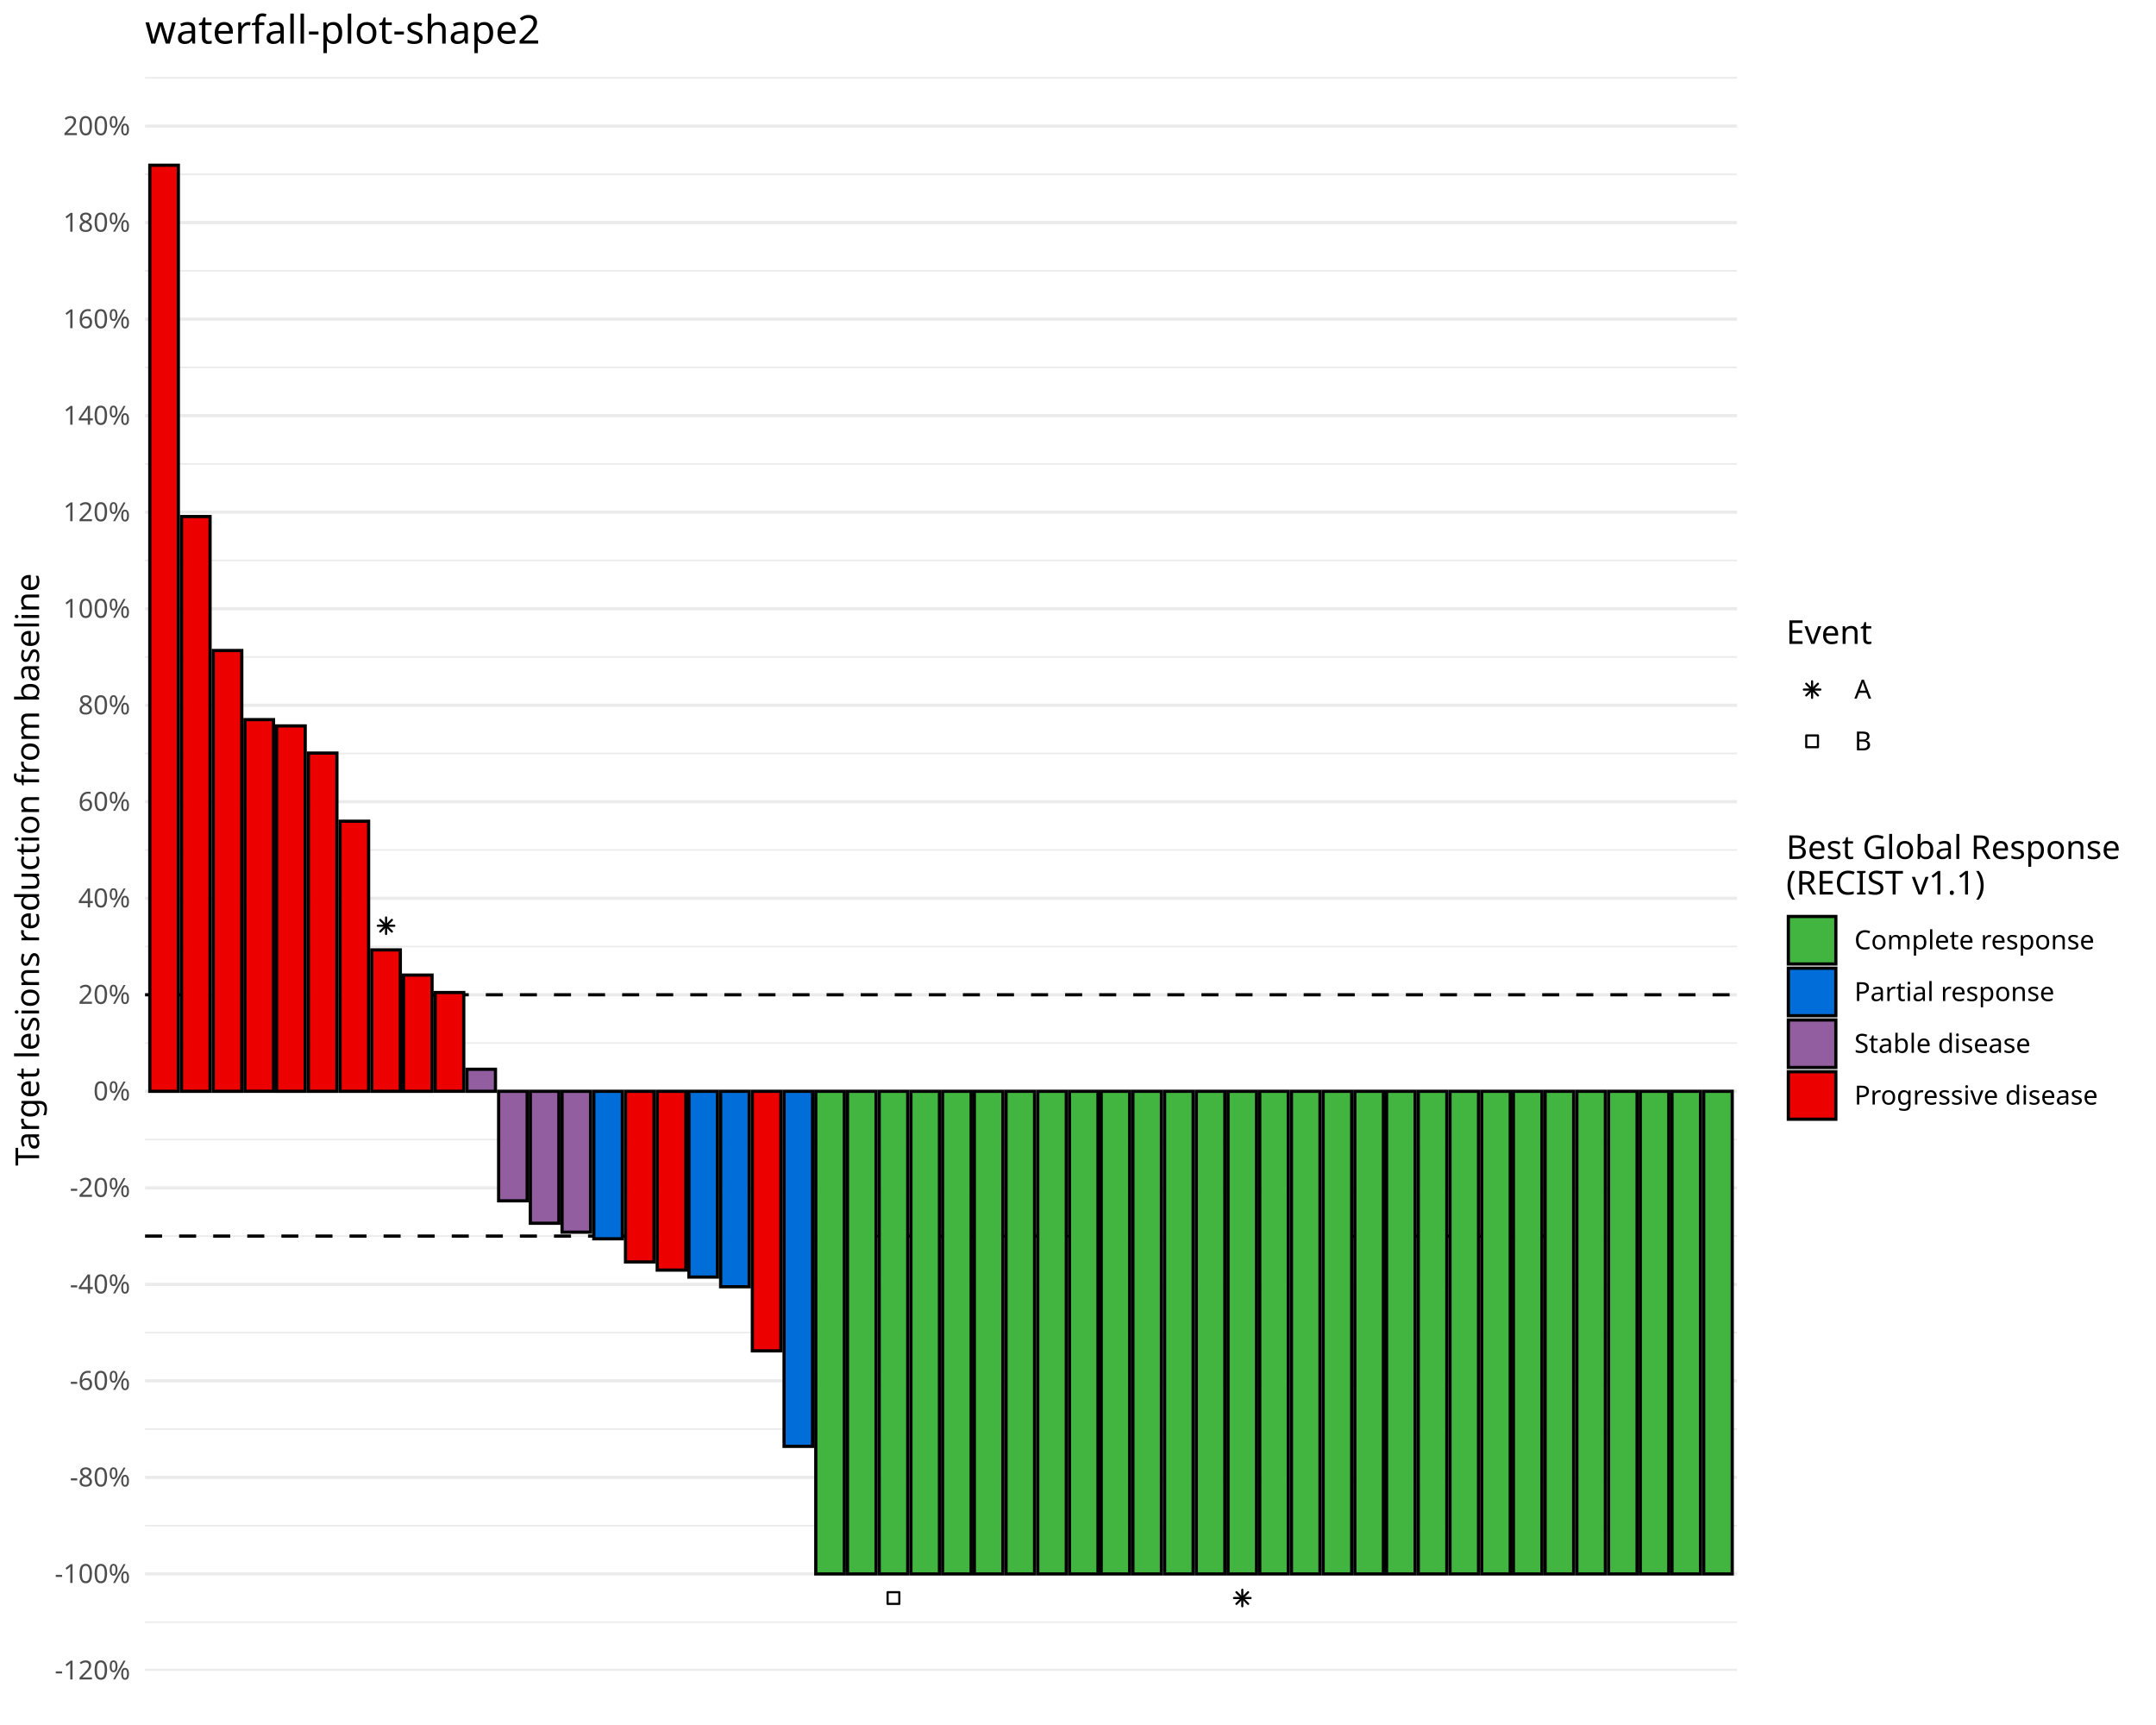
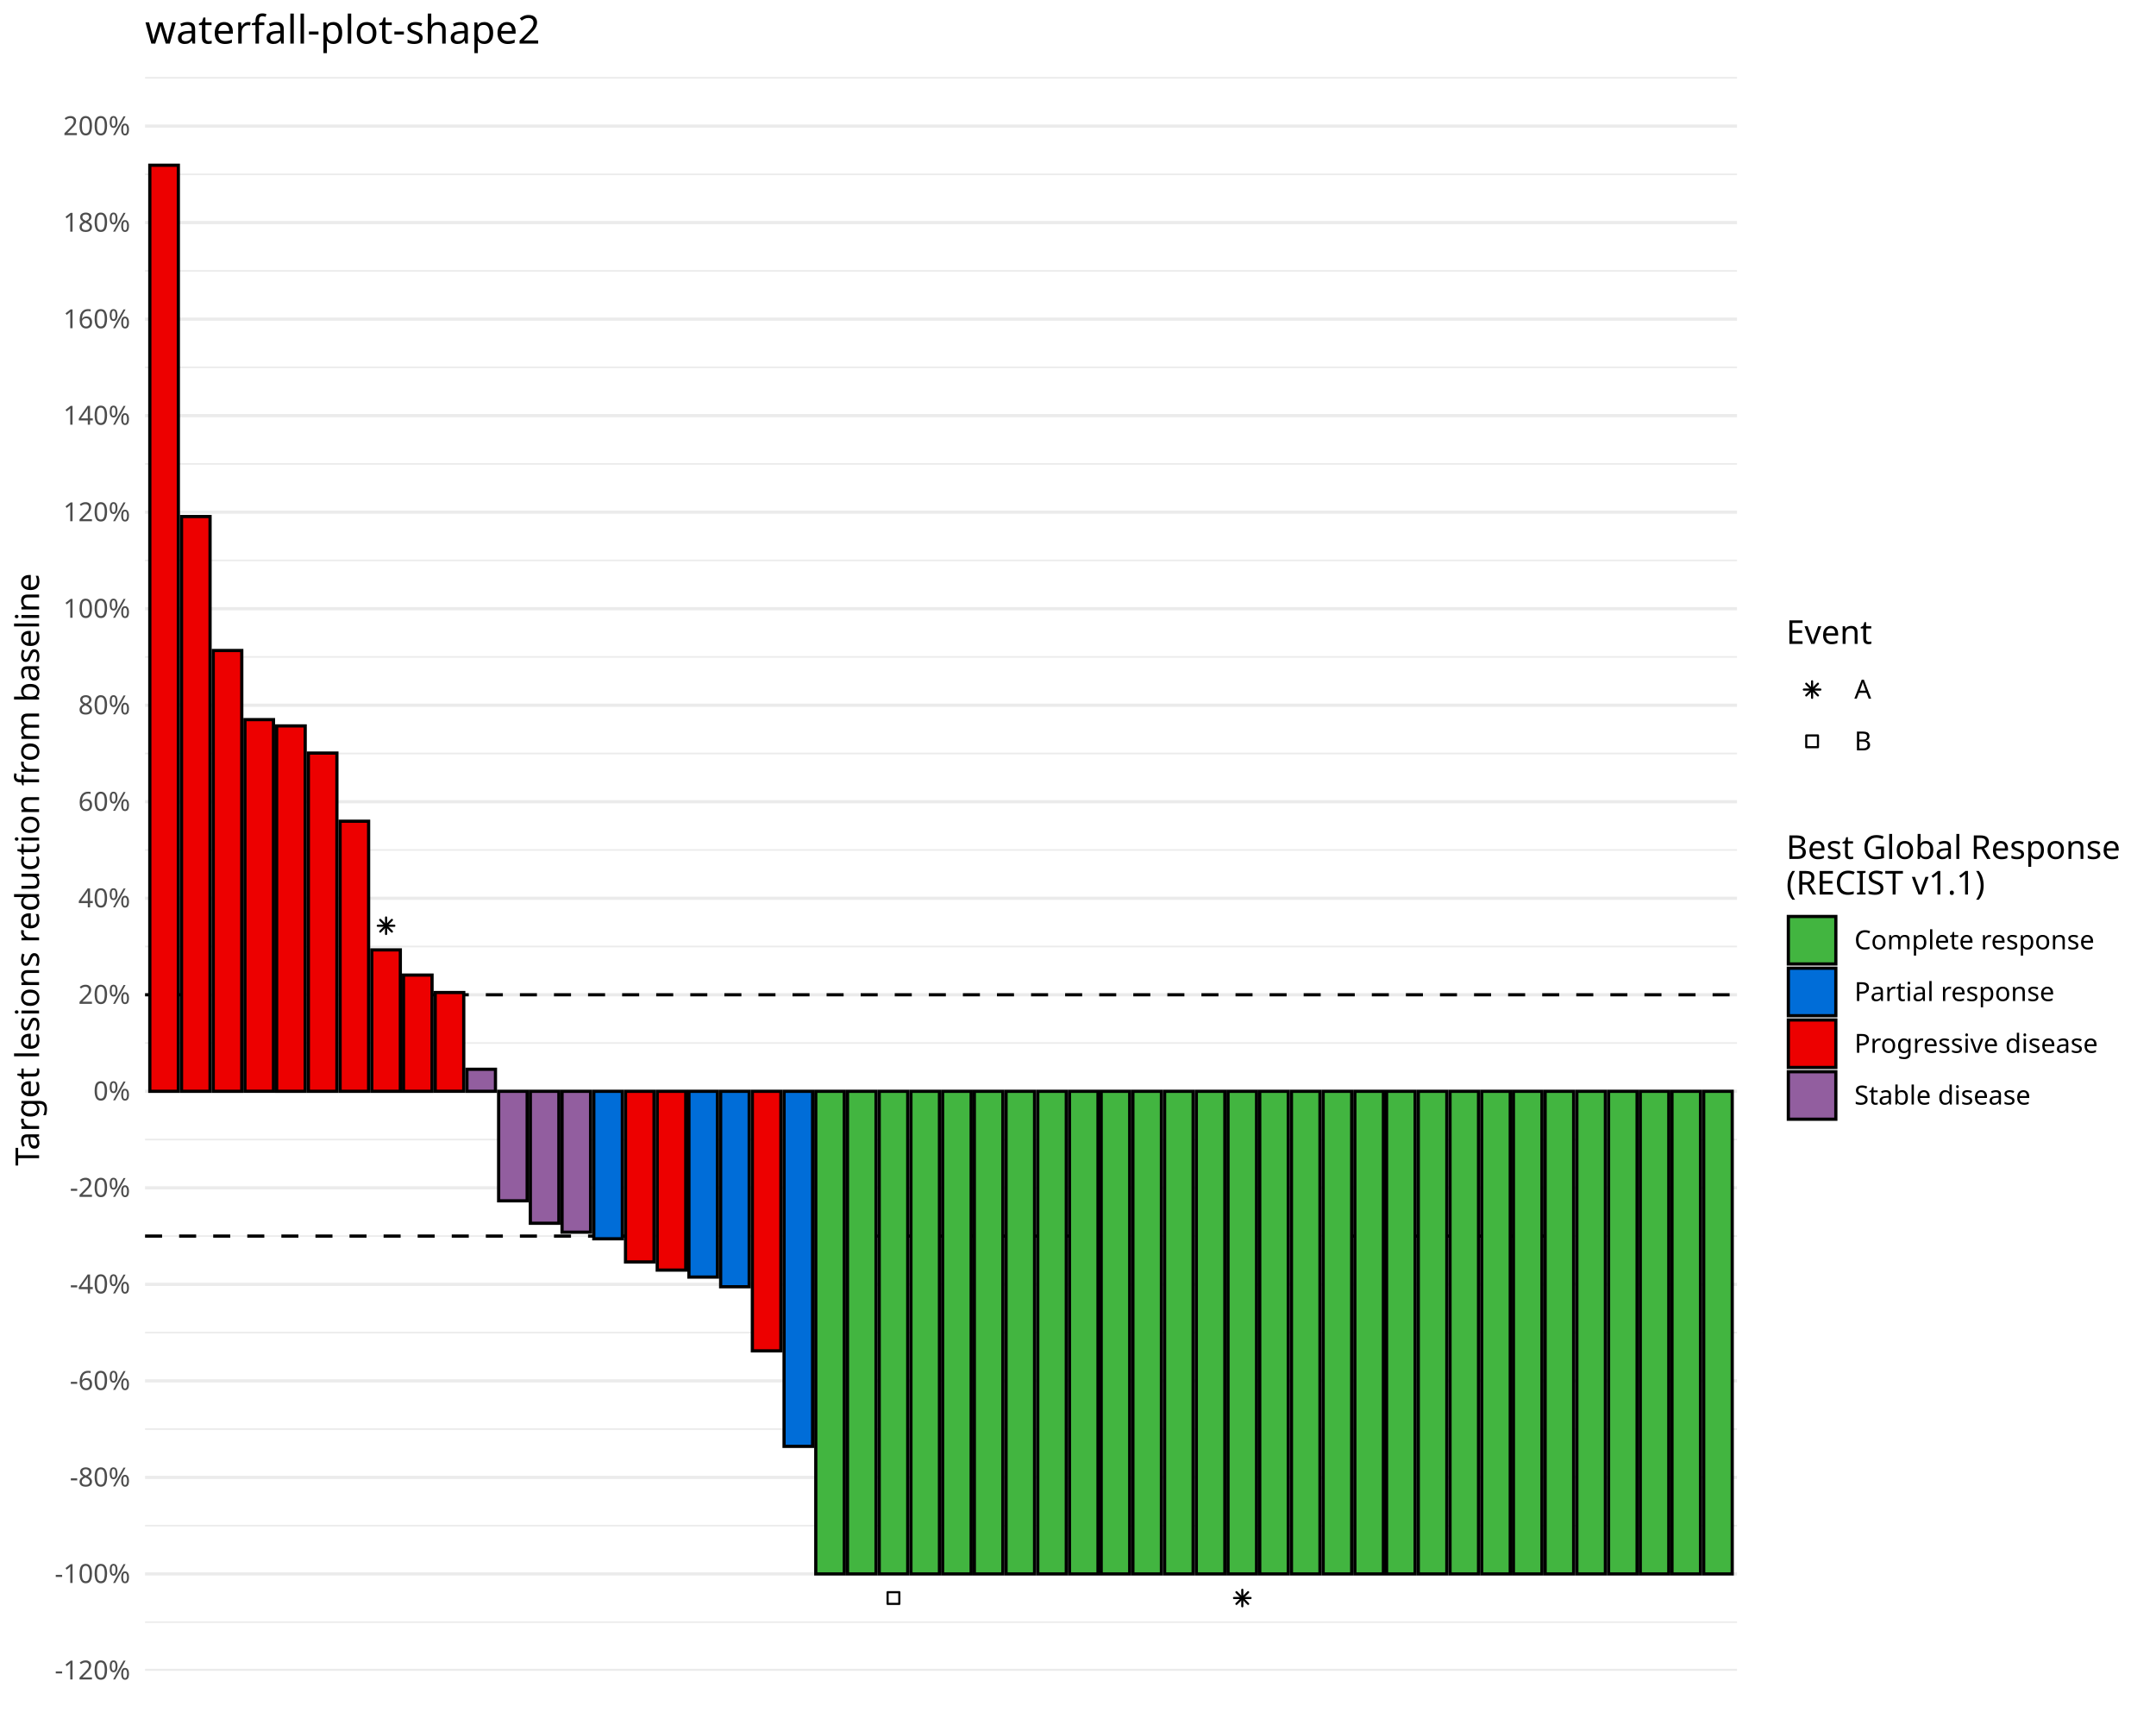
<svg xmlns="http://www.w3.org/2000/svg" class="svglite" data-engine-version="2.0" width="720.00pt" height="576.00pt" viewBox="0 0 720.00 576.00">
  <defs>
    <style type="text/css">
    .svglite line, .svglite polyline, .svglite polygon, .svglite path, .svglite rect, .svglite circle {
      fill: none;
      stroke: #000000;
      stroke-linecap: round;
      stroke-linejoin: round;
      stroke-miterlimit: 10.00;
    }
  </style>
  </defs>
  <rect width="100%" height="100%" style="stroke: none; fill: #FFFFFF;" />
  <defs>
    <clipPath id="cpMC4wMHw3MjAuMDB8MC4wMHw1NzYuMDA=">
      <rect x="0.00" y="0.00" width="720.00" height="576.00" />
    </clipPath>
  </defs>
  <g clip-path="url(#cpMC4wMHw3MjAuMDB8MC4wMHw1NzYuMDA=)">
</g>
  <defs>
    <clipPath id="cpNDguNDR8NTgwLjA3fDIyLjc4fDU1Ny45Mw==">
      <rect x="48.44" y="22.78" width="531.63" height="535.14" />
    </clipPath>
  </defs>
  <g clip-path="url(#cpNDguNDR8NTgwLjA3fDIyLjc4fDU1Ny45Mw==)">
    <polyline points="48.44,541.66 580.07,541.66 " style="stroke-width: 0.53; stroke: #EBEBEB; stroke-linecap: butt;" />
    <polyline points="48.44,509.43 580.07,509.43 " style="stroke-width: 0.53; stroke: #EBEBEB; stroke-linecap: butt;" />
    <polyline points="48.44,477.20 580.07,477.20 " style="stroke-width: 0.53; stroke: #EBEBEB; stroke-linecap: butt;" />
    <polyline points="48.44,444.97 580.07,444.97 " style="stroke-width: 0.53; stroke: #EBEBEB; stroke-linecap: butt;" />
    <polyline points="48.44,412.74 580.07,412.74 " style="stroke-width: 0.53; stroke: #EBEBEB; stroke-linecap: butt;" />
    <polyline points="48.44,380.51 580.07,380.51 " style="stroke-width: 0.53; stroke: #EBEBEB; stroke-linecap: butt;" />
    <polyline points="48.44,348.28 580.07,348.28 " style="stroke-width: 0.53; stroke: #EBEBEB; stroke-linecap: butt;" />
    <polyline points="48.44,316.05 580.07,316.05 " style="stroke-width: 0.53; stroke: #EBEBEB; stroke-linecap: butt;" />
    <polyline points="48.44,283.82 580.07,283.82 " style="stroke-width: 0.53; stroke: #EBEBEB; stroke-linecap: butt;" />
    <polyline points="48.44,251.59 580.07,251.59 " style="stroke-width: 0.53; stroke: #EBEBEB; stroke-linecap: butt;" />
    <polyline points="48.44,219.36 580.07,219.36 " style="stroke-width: 0.53; stroke: #EBEBEB; stroke-linecap: butt;" />
    <polyline points="48.44,187.13 580.07,187.13 " style="stroke-width: 0.53; stroke: #EBEBEB; stroke-linecap: butt;" />
    <polyline points="48.44,154.90 580.07,154.90 " style="stroke-width: 0.53; stroke: #EBEBEB; stroke-linecap: butt;" />
    <polyline points="48.44,122.67 580.07,122.67 " style="stroke-width: 0.53; stroke: #EBEBEB; stroke-linecap: butt;" />
    <polyline points="48.44,90.44 580.07,90.44 " style="stroke-width: 0.53; stroke: #EBEBEB; stroke-linecap: butt;" />
    <polyline points="48.44,58.21 580.07,58.21 " style="stroke-width: 0.53; stroke: #EBEBEB; stroke-linecap: butt;" />
    <polyline points="48.44,25.98 580.07,25.98 " style="stroke-width: 0.53; stroke: #EBEBEB; stroke-linecap: butt;" />
    <polyline points="48.44,557.77 580.07,557.77 " style="stroke-width: 1.07; stroke: #EBEBEB; stroke-linecap: butt;" />
    <polyline points="48.44,525.54 580.07,525.54 " style="stroke-width: 1.07; stroke: #EBEBEB; stroke-linecap: butt;" />
    <polyline points="48.44,493.32 580.07,493.32 " style="stroke-width: 1.07; stroke: #EBEBEB; stroke-linecap: butt;" />
    <polyline points="48.44,461.09 580.07,461.09 " style="stroke-width: 1.07; stroke: #EBEBEB; stroke-linecap: butt;" />
    <polyline points="48.44,428.86 580.07,428.86 " style="stroke-width: 1.07; stroke: #EBEBEB; stroke-linecap: butt;" />
    <polyline points="48.44,396.63 580.07,396.63 " style="stroke-width: 1.07; stroke: #EBEBEB; stroke-linecap: butt;" />
    <polyline points="48.44,364.40 580.07,364.40 " style="stroke-width: 1.07; stroke: #EBEBEB; stroke-linecap: butt;" />
    <polyline points="48.44,332.17 580.07,332.17 " style="stroke-width: 1.07; stroke: #EBEBEB; stroke-linecap: butt;" />
    <polyline points="48.44,299.94 580.07,299.94 " style="stroke-width: 1.07; stroke: #EBEBEB; stroke-linecap: butt;" />
    <polyline points="48.44,267.71 580.07,267.71 " style="stroke-width: 1.07; stroke: #EBEBEB; stroke-linecap: butt;" />
    <polyline points="48.44,235.48 580.07,235.48 " style="stroke-width: 1.07; stroke: #EBEBEB; stroke-linecap: butt;" />
    <polyline points="48.44,203.25 580.07,203.25 " style="stroke-width: 1.07; stroke: #EBEBEB; stroke-linecap: butt;" />
    <polyline points="48.44,171.02 580.07,171.02 " style="stroke-width: 1.07; stroke: #EBEBEB; stroke-linecap: butt;" />
    <polyline points="48.44,138.79 580.07,138.79 " style="stroke-width: 1.07; stroke: #EBEBEB; stroke-linecap: butt;" />
    <polyline points="48.44,106.56 580.07,106.56 " style="stroke-width: 1.07; stroke: #EBEBEB; stroke-linecap: butt;" />
    <polyline points="48.44,74.33 580.07,74.33 " style="stroke-width: 1.07; stroke: #EBEBEB; stroke-linecap: butt;" />
    <polyline points="48.44,42.10 580.07,42.10 " style="stroke-width: 1.07; stroke: #EBEBEB; stroke-linecap: butt;" />
    <line x1="48.44" y1="412.74" x2="580.07" y2="412.74" style="stroke-width: 1.07; stroke-dasharray: 5.69,5.69; stroke-linecap: butt;" />
    <line x1="48.44" y1="332.17" x2="580.07" y2="332.17" style="stroke-width: 1.07; stroke-dasharray: 5.69,5.69; stroke-linecap: butt;" />
    <rect x="272.43" y="364.40" width="9.53" height="161.15" style="stroke-width: 1.07; stroke-linecap: butt; stroke-linejoin: miter; fill: #42B540;" />
    <rect x="81.80" y="240.29" width="9.53" height="124.10" style="stroke-width: 1.07; stroke-linecap: butt; stroke-linejoin: miter; fill: #ED0000;" />
    <rect x="92.39" y="242.39" width="9.53" height="122.01" style="stroke-width: 1.07; stroke-linecap: butt; stroke-linejoin: miter; fill: #ED0000;" />
    <rect x="484.23" y="364.40" width="9.53" height="161.15" style="stroke-width: 1.07; stroke-linecap: butt; stroke-linejoin: miter; fill: #42B540;" />
    <rect x="219.48" y="364.40" width="9.53" height="59.70" style="stroke-width: 1.07; stroke-linecap: butt; stroke-linejoin: miter; fill: #ED0000;" />
    <rect x="558.36" y="364.40" width="9.53" height="161.15" style="stroke-width: 1.07; stroke-linecap: butt; stroke-linejoin: miter; fill: #42B540;" />
    <rect x="134.75" y="325.59" width="9.53" height="38.81" style="stroke-width: 1.07; stroke-linecap: butt; stroke-linejoin: miter; fill: #ED0000;" />
    <rect x="198.30" y="364.40" width="9.53" height="49.25" style="stroke-width: 1.07; stroke-linecap: butt; stroke-linejoin: miter; fill: #006DD8;" />
    <rect x="568.95" y="364.40" width="9.53" height="161.15" style="stroke-width: 1.07; stroke-linecap: butt; stroke-linejoin: miter; fill: #42B540;" />
    <rect x="283.02" y="364.40" width="9.53" height="161.15" style="stroke-width: 1.07; stroke-linecap: butt; stroke-linejoin: miter; fill: #42B540;" />
    <rect x="293.61" y="364.40" width="9.53" height="161.15" style="stroke-width: 1.07; stroke-linecap: butt; stroke-linejoin: miter; fill: #42B540;" />
    <rect x="187.70" y="364.40" width="9.53" height="47.04" style="stroke-width: 1.07; stroke-linecap: butt; stroke-linejoin: miter; fill: #925E9F;" />
    <rect x="177.11" y="364.40" width="9.53" height="44.06" style="stroke-width: 1.07; stroke-linecap: butt; stroke-linejoin: miter; fill: #925E9F;" />
    <rect x="304.20" y="364.40" width="9.53" height="161.15" style="stroke-width: 1.07; stroke-linecap: butt; stroke-linejoin: miter; fill: #42B540;" />
    <rect x="314.79" y="364.40" width="9.53" height="161.15" style="stroke-width: 1.07; stroke-linecap: butt; stroke-linejoin: miter; fill: #42B540;" />
    <rect x="60.62" y="172.48" width="9.53" height="191.92" style="stroke-width: 1.07; stroke-linecap: butt; stroke-linejoin: miter; fill: #ED0000;" />
    <rect x="325.38" y="364.40" width="9.53" height="161.15" style="stroke-width: 1.07; stroke-linecap: butt; stroke-linejoin: miter; fill: #42B540;" />
    <rect x="102.98" y="251.46" width="9.53" height="112.94" style="stroke-width: 1.07; stroke-linecap: butt; stroke-linejoin: miter; fill: #ED0000;" />
    <rect x="335.97" y="364.40" width="9.53" height="161.15" style="stroke-width: 1.07; stroke-linecap: butt; stroke-linejoin: miter; fill: #42B540;" />
    <rect x="346.56" y="364.40" width="9.53" height="161.15" style="stroke-width: 1.07; stroke-linecap: butt; stroke-linejoin: miter; fill: #42B540;" />
    <rect x="357.15" y="364.40" width="9.53" height="161.15" style="stroke-width: 1.07; stroke-linecap: butt; stroke-linejoin: miter; fill: #42B540;" />
    <rect x="367.74" y="364.40" width="9.53" height="161.15" style="stroke-width: 1.07; stroke-linecap: butt; stroke-linejoin: miter; fill: #42B540;" />
    <rect x="378.33" y="364.40" width="9.53" height="161.15" style="stroke-width: 1.07; stroke-linecap: butt; stroke-linejoin: miter; fill: #42B540;" />
    <rect x="388.92" y="364.40" width="9.53" height="161.15" style="stroke-width: 1.07; stroke-linecap: butt; stroke-linejoin: miter; fill: #42B540;" />
    <rect x="145.34" y="331.41" width="9.53" height="32.98" style="stroke-width: 1.07; stroke-linecap: butt; stroke-linejoin: miter; fill: #ED0000;" />
    <rect x="399.51" y="364.40" width="9.53" height="161.15" style="stroke-width: 1.07; stroke-linecap: butt; stroke-linejoin: miter; fill: #42B540;" />
    <rect x="71.21" y="217.21" width="9.53" height="147.19" style="stroke-width: 1.07; stroke-linecap: butt; stroke-linejoin: miter; fill: #ED0000;" />
    <rect x="410.10" y="364.40" width="9.53" height="161.15" style="stroke-width: 1.07; stroke-linecap: butt; stroke-linejoin: miter; fill: #42B540;" />
    <rect x="420.69" y="364.40" width="9.53" height="161.15" style="stroke-width: 1.07; stroke-linecap: butt; stroke-linejoin: miter; fill: #42B540;" />
    <rect x="431.28" y="364.40" width="9.53" height="161.15" style="stroke-width: 1.07; stroke-linecap: butt; stroke-linejoin: miter; fill: #42B540;" />
    <rect x="230.07" y="364.40" width="9.53" height="62.03" style="stroke-width: 1.07; stroke-linecap: butt; stroke-linejoin: miter; fill: #006DD8;" />
    <rect x="441.87" y="364.40" width="9.53" height="161.15" style="stroke-width: 1.07; stroke-linecap: butt; stroke-linejoin: miter; fill: #42B540;" />
    <rect x="452.46" y="364.40" width="9.53" height="161.15" style="stroke-width: 1.07; stroke-linecap: butt; stroke-linejoin: miter; fill: #42B540;" />
    <rect x="113.57" y="274.22" width="9.53" height="90.18" style="stroke-width: 1.07; stroke-linecap: butt; stroke-linejoin: miter; fill: #ED0000;" />
    <rect x="463.05" y="364.40" width="9.53" height="161.15" style="stroke-width: 1.07; stroke-linecap: butt; stroke-linejoin: miter; fill: #42B540;" />
    <rect x="155.93" y="357.04" width="9.53" height="7.36" style="stroke-width: 1.07; stroke-linecap: butt; stroke-linejoin: miter; fill: #925E9F;" />
    <rect x="50.03" y="55.17" width="9.53" height="309.23" style="stroke-width: 1.07; stroke-linecap: butt; stroke-linejoin: miter; fill: #ED0000;" />
    <rect x="261.84" y="364.40" width="9.53" height="118.56" style="stroke-width: 1.07; stroke-linecap: butt; stroke-linejoin: miter; fill: #006DD8;" />
    <rect x="473.64" y="364.40" width="9.53" height="161.15" style="stroke-width: 1.07; stroke-linecap: butt; stroke-linejoin: miter; fill: #42B540;" />
    <rect x="494.82" y="364.40" width="9.53" height="161.15" style="stroke-width: 1.07; stroke-linecap: butt; stroke-linejoin: miter; fill: #42B540;" />
    <rect x="505.41" y="364.40" width="9.53" height="161.15" style="stroke-width: 1.07; stroke-linecap: butt; stroke-linejoin: miter; fill: #42B540;" />
    <rect x="516.00" y="364.40" width="9.53" height="161.15" style="stroke-width: 1.07; stroke-linecap: butt; stroke-linejoin: miter; fill: #42B540;" />
    <rect x="526.59" y="364.40" width="9.53" height="161.15" style="stroke-width: 1.07; stroke-linecap: butt; stroke-linejoin: miter; fill: #42B540;" />
    <rect x="166.52" y="364.40" width="9.53" height="36.57" style="stroke-width: 1.07; stroke-linecap: butt; stroke-linejoin: miter; fill: #925E9F;" />
    <rect x="537.18" y="364.40" width="9.53" height="161.15" style="stroke-width: 1.07; stroke-linecap: butt; stroke-linejoin: miter; fill: #42B540;" />
    <rect x="208.89" y="364.40" width="9.53" height="56.98" style="stroke-width: 1.07; stroke-linecap: butt; stroke-linejoin: miter; fill: #ED0000;" />
    <rect x="251.25" y="364.40" width="9.53" height="86.67" style="stroke-width: 1.07; stroke-linecap: butt; stroke-linejoin: miter; fill: #ED0000;" />
    <rect x="124.16" y="317.18" width="9.53" height="47.22" style="stroke-width: 1.07; stroke-linecap: butt; stroke-linejoin: miter; fill: #ED0000;" />
    <rect x="547.77" y="364.40" width="9.53" height="161.15" style="stroke-width: 1.07; stroke-linecap: butt; stroke-linejoin: miter; fill: #42B540;" />
    <rect x="240.66" y="364.40" width="9.53" height="65.26" style="stroke-width: 1.07; stroke-linecap: butt; stroke-linejoin: miter; fill: #006DD8;" />
    <rect x="296.42" y="531.65" width="3.91" height="3.91" style="stroke-width: 0.71;" />
    <line x1="412.91" y1="535.56" x2="416.82" y2="531.65" style="stroke-width: 0.71;" />
    <line x1="412.91" y1="531.65" x2="416.82" y2="535.56" style="stroke-width: 0.71;" />
    <line x1="412.10" y1="533.60" x2="417.63" y2="533.60" style="stroke-width: 0.71;" />
    <line x1="414.87" y1="536.37" x2="414.87" y2="530.84" style="stroke-width: 0.71;" />
    <line x1="126.97" y1="311.07" x2="130.88" y2="307.16" style="stroke-width: 0.71;" />
    <line x1="126.97" y1="307.16" x2="130.88" y2="311.07" style="stroke-width: 0.71;" />
    <line x1="126.16" y1="309.12" x2="131.69" y2="309.12" style="stroke-width: 0.71;" />
    <line x1="128.93" y1="311.88" x2="128.93" y2="306.35" style="stroke-width: 0.71;" />
  </g>
  <g clip-path="url(#cpMC4wMHw3MjAuMDB8MC4wMHw1NzYuMDA=)">
    <text x="43.51" y="560.80" text-anchor="end" style="font-size: 8.80px; fill: #4D4D4D; font-family: sans;" textLength="25.44px" lengthAdjust="spacingAndGlyphs">-120%</text>
    <text x="43.51" y="528.57" text-anchor="end" style="font-size: 8.80px; fill: #4D4D4D; font-family: sans;" textLength="25.44px" lengthAdjust="spacingAndGlyphs">-100%</text>
    <text x="43.51" y="496.34" text-anchor="end" style="font-size: 8.80px; fill: #4D4D4D; font-family: sans;" textLength="20.54px" lengthAdjust="spacingAndGlyphs">-80%</text>
    <text x="43.51" y="464.11" text-anchor="end" style="font-size: 8.80px; fill: #4D4D4D; font-family: sans;" textLength="20.54px" lengthAdjust="spacingAndGlyphs">-60%</text>
    <text x="43.51" y="431.88" text-anchor="end" style="font-size: 8.80px; fill: #4D4D4D; font-family: sans;" textLength="20.54px" lengthAdjust="spacingAndGlyphs">-40%</text>
    <text x="43.51" y="399.65" text-anchor="end" style="font-size: 8.80px; fill: #4D4D4D; font-family: sans;" textLength="20.54px" lengthAdjust="spacingAndGlyphs">-20%</text>
    <text x="43.51" y="367.42" text-anchor="end" style="font-size: 8.80px; fill: #4D4D4D; font-family: sans;" textLength="12.72px" lengthAdjust="spacingAndGlyphs">0%</text>
    <text x="43.51" y="335.19" text-anchor="end" style="font-size: 8.80px; fill: #4D4D4D; font-family: sans;" textLength="17.61px" lengthAdjust="spacingAndGlyphs">20%</text>
    <text x="43.51" y="302.97" text-anchor="end" style="font-size: 8.80px; fill: #4D4D4D; font-family: sans;" textLength="17.61px" lengthAdjust="spacingAndGlyphs">40%</text>
    <text x="43.51" y="270.74" text-anchor="end" style="font-size: 8.80px; fill: #4D4D4D; font-family: sans;" textLength="17.61px" lengthAdjust="spacingAndGlyphs">60%</text>
    <text x="43.51" y="238.51" text-anchor="end" style="font-size: 8.80px; fill: #4D4D4D; font-family: sans;" textLength="17.61px" lengthAdjust="spacingAndGlyphs">80%</text>
    <text x="43.51" y="206.28" text-anchor="end" style="font-size: 8.80px; fill: #4D4D4D; font-family: sans;" textLength="22.51px" lengthAdjust="spacingAndGlyphs">100%</text>
    <text x="43.51" y="174.05" text-anchor="end" style="font-size: 8.80px; fill: #4D4D4D; font-family: sans;" textLength="22.51px" lengthAdjust="spacingAndGlyphs">120%</text>
    <text x="43.51" y="141.82" text-anchor="end" style="font-size: 8.80px; fill: #4D4D4D; font-family: sans;" textLength="22.51px" lengthAdjust="spacingAndGlyphs">140%</text>
    <text x="43.51" y="109.59" text-anchor="end" style="font-size: 8.80px; fill: #4D4D4D; font-family: sans;" textLength="22.51px" lengthAdjust="spacingAndGlyphs">160%</text>
    <text x="43.51" y="77.36" text-anchor="end" style="font-size: 8.80px; fill: #4D4D4D; font-family: sans;" textLength="22.51px" lengthAdjust="spacingAndGlyphs">180%</text>
    <text x="43.51" y="45.13" text-anchor="end" style="font-size: 8.80px; fill: #4D4D4D; font-family: sans;" textLength="22.51px" lengthAdjust="spacingAndGlyphs">200%</text>
    <text transform="translate(13.05,290.36) rotate(-90)" text-anchor="middle" style="font-size: 11.00px; font-family: sans;" textLength="186.50px" lengthAdjust="spacingAndGlyphs">Target lesions reduction from baseline</text>
    <text x="596.51" y="215.00" style="font-size: 11.00px; font-family: sans;" textLength="28.14px" lengthAdjust="spacingAndGlyphs">Event</text>
    <line x1="603.20" y1="232.21" x2="607.11" y2="228.30" style="stroke-width: 0.71;" />
    <line x1="603.20" y1="228.30" x2="607.11" y2="232.21" style="stroke-width: 0.71;" />
    <line x1="602.39" y1="230.26" x2="607.92" y2="230.26" style="stroke-width: 0.71;" />
    <line x1="605.15" y1="233.02" x2="605.15" y2="227.49" style="stroke-width: 0.71;" />
    <rect x="603.20" y="245.58" width="3.91" height="3.91" style="stroke-width: 0.71;" />
    <text x="619.27" y="233.28" style="font-size: 8.80px; font-family: sans;" textLength="5.87px" lengthAdjust="spacingAndGlyphs">A</text>
    <text x="619.27" y="250.56" style="font-size: 8.80px; font-family: sans;" textLength="5.87px" lengthAdjust="spacingAndGlyphs">B</text>
    <text x="596.51" y="286.81" style="font-size: 11.00px; font-family: sans;" textLength="112.53px" lengthAdjust="spacingAndGlyphs">Best Global Response </text>
    <text x="596.51" y="298.69" style="font-size: 11.00px; font-family: sans;" textLength="71.52px" lengthAdjust="spacingAndGlyphs">(RECIST v1.1)</text>
    <rect x="597.22" y="306.02" width="15.86" height="15.86" style="stroke-width: 1.07; stroke-linecap: butt; stroke-linejoin: miter; fill: #42B540;" />
    <rect x="597.22" y="323.30" width="15.86" height="15.86" style="stroke-width: 1.07; stroke-linecap: butt; stroke-linejoin: miter; fill: #006DD8;" />
-     <rect x="597.22" y="340.58" width="15.86" height="15.86" style="stroke-width: 1.07; stroke-linecap: butt; stroke-linejoin: miter; fill: #925E9F;" />
-     <rect x="597.22" y="357.86" width="15.86" height="15.86" style="stroke-width: 1.07; stroke-linecap: butt; stroke-linejoin: miter; fill: #ED0000;" />
+     <rect x="597.22" y="340.58" width="15.86" height="15.86" style="stroke-width: 1.07; stroke-linecap: butt; stroke-linejoin: miter; fill: #ED0000;" />
+     <rect x="597.22" y="357.86" width="15.86" height="15.86" style="stroke-width: 1.07; stroke-linecap: butt; stroke-linejoin: miter; fill: #925E9F;" />
    <text x="619.27" y="316.98" style="font-size: 8.80px; font-family: sans;" textLength="76.32px" lengthAdjust="spacingAndGlyphs">Complete response</text>
    <text x="619.27" y="334.26" style="font-size: 8.80px; font-family: sans;" textLength="63.60px" lengthAdjust="spacingAndGlyphs">Partial response</text>
-     <text x="619.27" y="351.54" style="font-size: 8.80px; font-family: sans;" textLength="57.74px" lengthAdjust="spacingAndGlyphs">Stable disease</text>
-     <text x="619.27" y="368.82" style="font-size: 8.80px; font-family: sans;" textLength="79.26px" lengthAdjust="spacingAndGlyphs">Progressive disease</text>
+     <text x="619.27" y="351.54" style="font-size: 8.80px; font-family: sans;" textLength="79.26px" lengthAdjust="spacingAndGlyphs">Progressive disease</text>
+     <text x="619.27" y="368.82" style="font-size: 8.80px; font-family: sans;" textLength="57.74px" lengthAdjust="spacingAndGlyphs">Stable disease</text>
    <text x="48.44" y="14.56" style="font-size: 13.20px; font-family: sans;" textLength="122.54px" lengthAdjust="spacingAndGlyphs">waterfall-plot-shape2</text>
  </g>
</svg>
